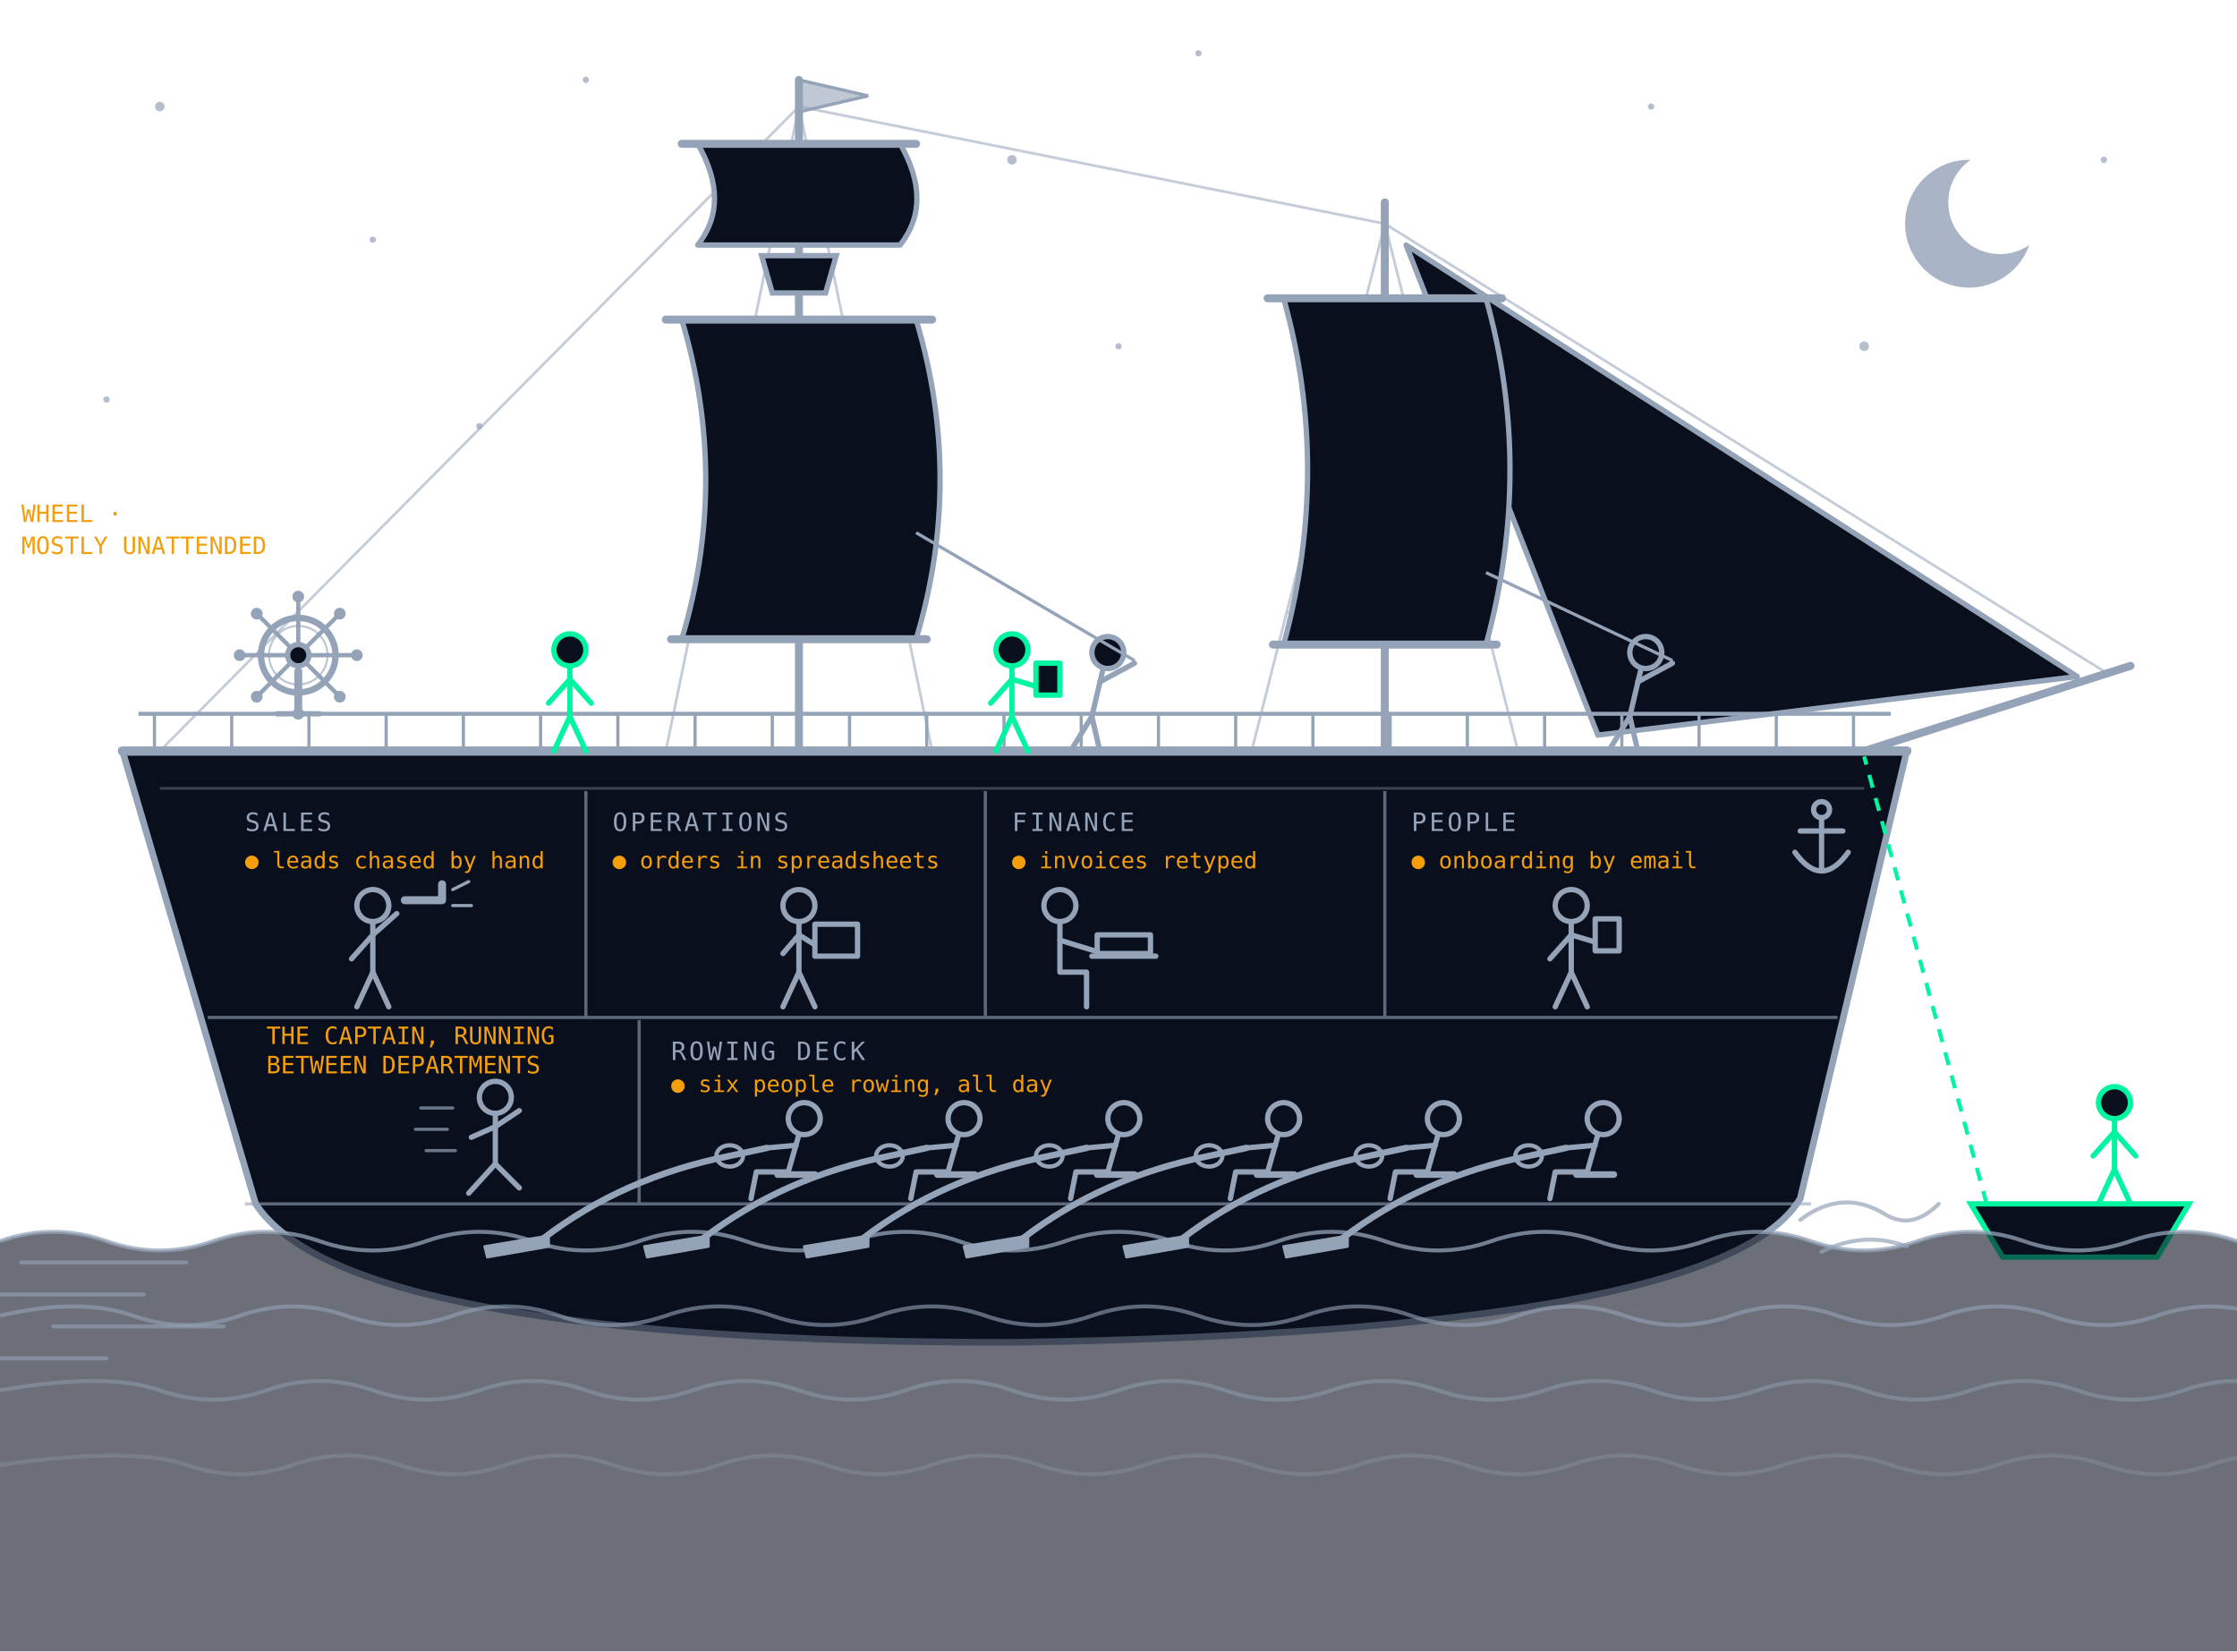
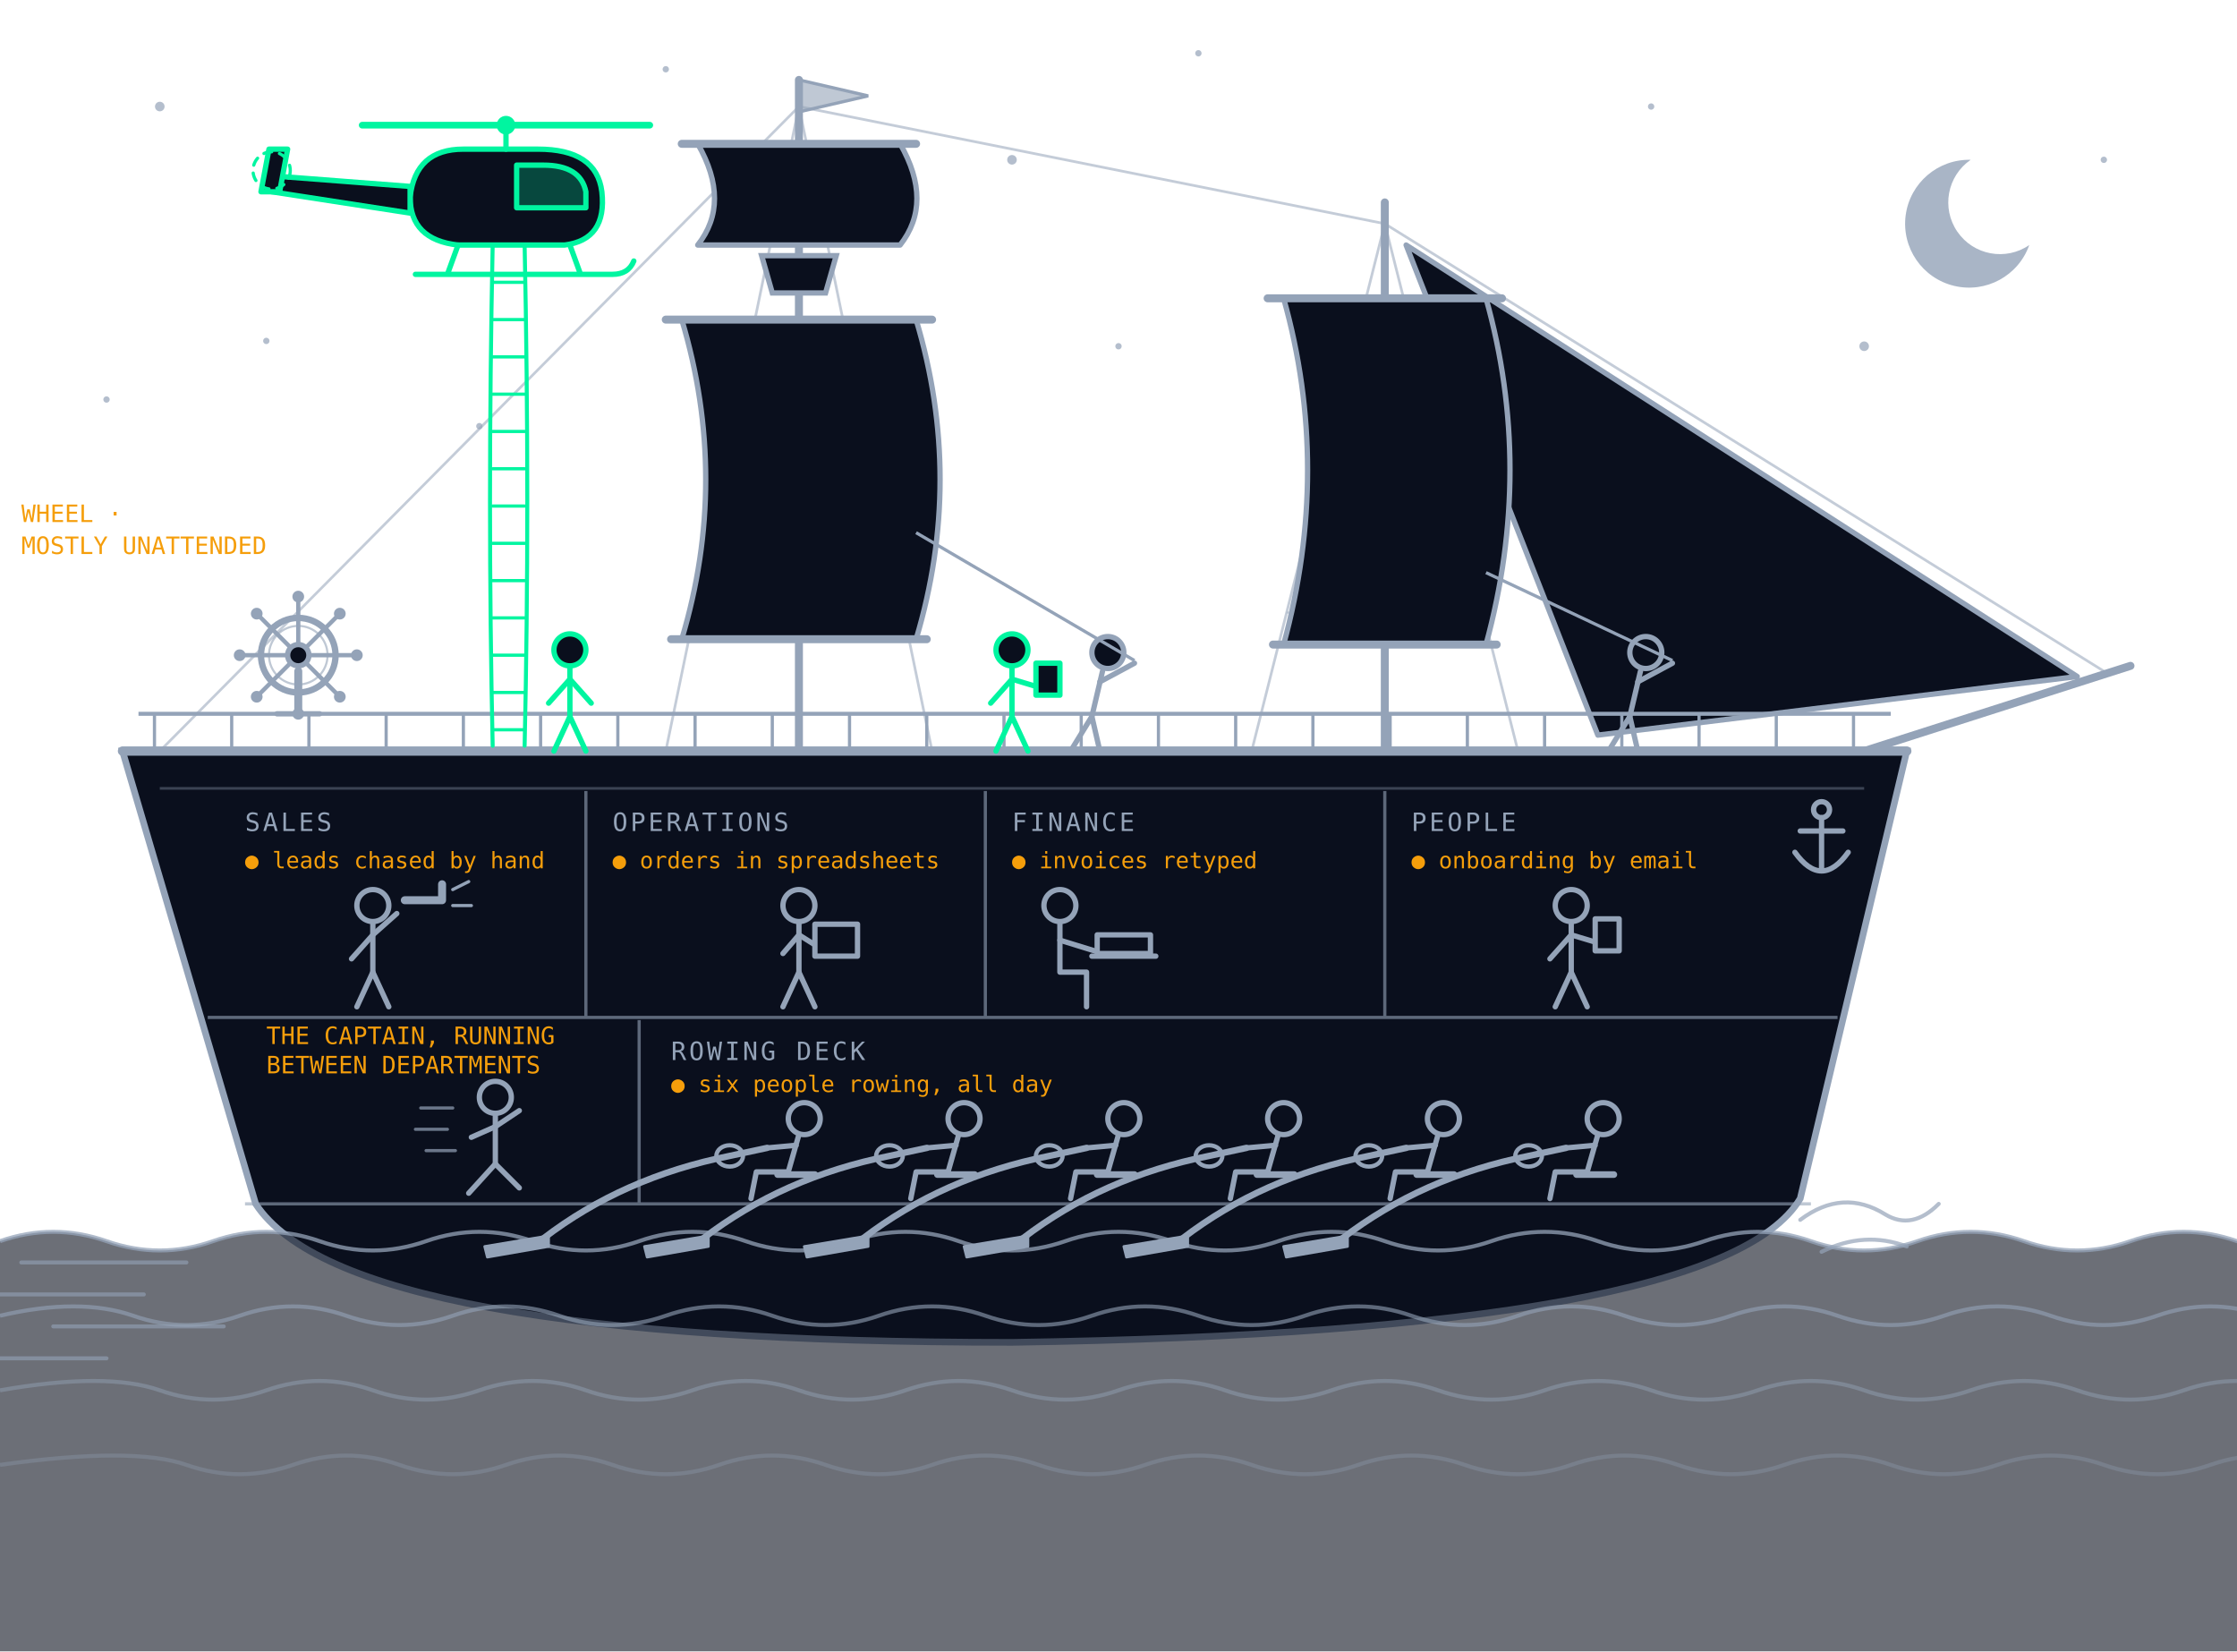
<svg xmlns="http://www.w3.org/2000/svg" viewBox="0 0 840 620" width="840" height="620" fill="none" role="img" aria-label="Our team comes aboard and marks the problems in each department.">
  <g id="stars">
    <g fill="#94A3B8">
      <circle cx="60" cy="40" r="1.8" opacity="0.7" />
-       <circle cx="140" cy="90" r="1.2" opacity="0.7" />
-       <circle cx="220" cy="30" r="1.2" opacity="0.7" />
+       <circle cx="100" cy="128" r="1.2" opacity="0.7" />
+       <circle cx="250" cy="26" r="1.2" opacity="0.7" />
      <circle cx="380" cy="60" r="1.8" opacity="0.7" />
      <circle cx="450" cy="20" r="1.2" opacity="0.7" />
      <circle cx="620" cy="40" r="1.2" opacity="0.7" />
      <circle cx="700" cy="130" r="1.8" opacity="0.7" />
      <circle cx="790" cy="60" r="1.2" opacity="0.7" />
      <circle cx="180" cy="160" r="1.2" opacity="0.7" />
      <circle cx="640" cy="170" r="1.8" opacity="0.7" />
      <circle cx="40" cy="150" r="1.2" opacity="0.7" />
      <circle cx="420" cy="130" r="1.2" opacity="0.7" />
    </g>
  </g>
  <g id="moon">
    <path d="M740 60 a24 24 0 1 0 22 32 a18 18 0 1 1 -22 -32 Z" fill="#94A3B8" opacity="0.8" />
  </g>
  <g id="rigging">
    <g stroke="#94A3B8" stroke-width="1" opacity="0.55">
      <path d="M300 40 L60 282" />
      <path d="M300 40 L250 282 M300 40 L350 282" />
      <path d="M520 84 L470 282 M520 84 L570 282" />
      <path d="M300 40 L520 84" />
      <path d="M520 84 L790 252" />
    </g>
    <g stroke="#94A3B8" stroke-width="0.8" opacity="0.4">
      <path d="M283.5 120 H316.5" />
      <path d="M275.2 160 H324.8" />
      <path d="M266.9 200 H333.1" />
      <path d="M258.7 240 H341.3" />
      <path d="M503.3 150 H536.7" />
      <path d="M493.2 190 H546.8" />
      <path d="M483.1 230 H556.9" />
    </g>
  </g>
  <g id="masts">
    <g stroke="#94A3B8" stroke-width="3" stroke-linecap="round">
      <path d="M300 282 V30" />
      <path d="M520 282 V76" />
      <path d="M700 282 L800 250" />
    </g>
    <path d="M286 96 H314 L310 110 H290 Z" fill="#0A0F1D" stroke="#94A3B8" stroke-width="2" />
  </g>
  <g id="flag-old">
    <path d="M300 30 L326 36 L300 42" fill="#94A3B8" fill-opacity="0.6" stroke="#94A3B8" stroke-width="1.2" />
  </g>
  <g id="jib-sail">
    <path d="M528 92 L780 254 L600 276 Z" fill="#0A0F1D" stroke="#94A3B8" stroke-width="2" stroke-linejoin="round" />
  </g>
  <g id="sails">
    <g fill="#0A0F1D" stroke="#94A3B8" stroke-width="2" stroke-linejoin="round">
      <path d="M256 120 H344 Q362 180 344 240 H256 Q274 180 256 120 Z" />
      <path d="M262 54 H338 Q350.6 76 338 92 H262 Q274.6 76 262 54 Z" />
      <path d="M482 112 H558 Q576 176 558 242 H482 Q500 176 482 112 Z" />
      <path d="M250 120 H350 M256 54 H344 M476 112 H564 M252 240 H348 M478 242 H562" stroke-width="3" stroke-linecap="round" />
    </g>
  </g>
  <g id="hull">
    <path d="M46 282 L716 282 L676 450 Q646 500 380 504 Q130 504 96 452 Z" fill="#0A0F1D" stroke="#94A3B8" stroke-width="2.5" />
    <path d="M46 282 H716" stroke="#94A3B8" stroke-width="3.5" stroke-linecap="round" />
    <path d="M52 268 H710" stroke="#94A3B8" stroke-width="1.5" />
    <g stroke="#94A3B8" stroke-width="1.2">
      <path d="M58 268 V282" />
      <path d="M87 268 V282" />
      <path d="M116 268 V282" />
      <path d="M145 268 V282" />
      <path d="M174 268 V282" />
      <path d="M203 268 V282" />
      <path d="M232 268 V282" />
      <path d="M261 268 V282" />
      <path d="M290 268 V282" />
      <path d="M319 268 V282" />
      <path d="M348 268 V282" />
      <path d="M377 268 V282" />
      <path d="M406 268 V282" />
      <path d="M435 268 V282" />
      <path d="M464 268 V282" />
      <path d="M493 268 V282" />
      <path d="M522 268 V282" />
      <path d="M551 268 V282" />
      <path d="M580 268 V282" />
      <path d="M609 268 V282" />
      <path d="M638 268 V282" />
      <path d="M667 268 V282" />
      <path d="M696 268 V282" />
    </g>
    <path d="M60 296 H700" stroke="#94A3B8" stroke-width="1" opacity="0.35" />
  </g>
  <g id="anchor">
    <g stroke="#94A3B8" stroke-width="2" fill="none" stroke-linecap="round">
      <circle cx="684" cy="304" r="3" />
      <path d="M684 307 V326 M676 312 H692 M674 320 Q684 334 694 320" />
    </g>
  </g>
  <g id="interior">
    <g stroke="#94A3B8" stroke-width="1.2" opacity="0.6">
      <path d="M78 382 H690" />
      <path d="M220 297 V382" />
      <path d="M370 297 V382" />
      <path d="M520 297 V382" />
      <path d="M240 383 V452" />
      <path d="M92 452 H680" />
    </g>
  </g>
  <g id="labels-old">
    <g font-family="IBM Plex Mono, monospace" font-size="9.5" letter-spacing="1" fill="#94A3B8">
      <text x="92" y="312">SALES</text>
      <text x="230" y="312">OPERATIONS</text>
      <text x="380" y="312">FINANCE</text>
      <text x="530" y="312">PEOPLE</text>
      <text x="252" y="398">ROWING DECK</text>
    </g>
  </g>
  <g id="wheel">
    <g stroke="#94A3B8" stroke-linecap="round">
      <path d="M112 268 V252" stroke-width="3" />
      <path d="M104 268 H120" stroke-width="2" />
      <g id="wheel-spin" style="transform-origin:112px 246px">
        <path d="M116.0 246.0 L133.0 246.0" stroke-width="1.6" />
        <circle cx="134.0" cy="246.0" r="2.2" fill="#94A3B8" stroke="none" />
        <path d="M114.8 248.8 L126.8 260.8" stroke-width="1.6" />
        <circle cx="127.6" cy="261.6" r="2.2" fill="#94A3B8" stroke="none" />
        <path d="M112.0 250.0 L112.0 267.0" stroke-width="1.6" />
        <circle cx="112.0" cy="268.0" r="2.2" fill="#94A3B8" stroke="none" />
        <path d="M109.2 248.8 L97.2 260.8" stroke-width="1.6" />
        <circle cx="96.4" cy="261.6" r="2.2" fill="#94A3B8" stroke="none" />
        <path d="M108.0 246.0 L91.0 246.0" stroke-width="1.6" />
        <circle cx="90.0" cy="246.0" r="2.2" fill="#94A3B8" stroke="none" />
        <path d="M109.2 243.2 L97.2 231.2" stroke-width="1.6" />
        <circle cx="96.4" cy="230.4" r="2.2" fill="#94A3B8" stroke="none" />
        <path d="M112.0 242.0 L112.0 225.0" stroke-width="1.6" />
        <circle cx="112.0" cy="224.0" r="2.2" fill="#94A3B8" stroke="none" />
        <path d="M114.8 243.2 L126.8 231.2" stroke-width="1.6" />
        <circle cx="127.6" cy="230.4" r="2.2" fill="#94A3B8" stroke="none" />
        <circle cx="112" cy="246" r="14" fill="none" stroke-width="2.4" />
        <circle cx="112" cy="246" r="11" fill="none" stroke-width="0.8" opacity="0.6" />
      </g>
      <circle cx="112" cy="246" r="4" fill="#0A0F1D" stroke-width="2" />
    </g>
  </g>
  <g id="crew-deck">
    <g stroke="#94A3B8" stroke-width="2" stroke-linecap="round" stroke-linejoin="round" fill="none">
      <circle cx="416" cy="245" r="6" fill="#0A0F1D" />
      <path d="M414 252 L410 269" />
      <path d="M413 256 L426 249" />
      <path d="M410 269 L402 282 M410 269 L413 282" />
    </g>
    <g stroke="#94A3B8" stroke-width="2" stroke-linecap="round" stroke-linejoin="round" fill="none">
      <circle cx="618" cy="245" r="6" fill="#0A0F1D" />
      <path d="M616 252 L612 269" />
      <path d="M615 256 L628 249" />
      <path d="M612 269 L604 282 M612 269 L615 282" />
    </g>
    <g stroke="#94A3B8" stroke-width="1.2">
      <path d="M426 248 L344 200" />
      <path d="M628 248 L558 215" />
    </g>
  </g>
  <g id="crew-rooms-manual">
    <g id="worker-sales">
      <g stroke="#94A3B8" stroke-width="2" stroke-linecap="round" stroke-linejoin="round" fill="none">
        <circle cx="140" cy="340" r="6" fill="#0A0F1D" />
        <path d="M140 347 L140 365" />
        <path d="M140 365 L134 378 M140 365 L146 378" />
        <path d="M132 360 L140 351 L149 343" />
        <path d="M152 338 H166 V332" stroke-width="3" />
        <path d="M170 334 l6 -3 M170 340 l7 0" stroke-width="1.2" />
      </g>
    </g>
    <g id="worker-operations">
      <g stroke="#94A3B8" stroke-width="2" stroke-linecap="round" stroke-linejoin="round" fill="none">
        <circle cx="300" cy="340" r="6" fill="#0A0F1D" />
        <path d="M300 347 L300 365" />
        <path d="M300 365 L294 378 M300 365 L306 378" />
        <path d="M294 358 L300 351 L308 356" />
        <rect x="306" y="347" width="16" height="12" fill="#0A0F1D" />
      </g>
    </g>
    <g id="worker-finance">
      <g stroke="#94A3B8" stroke-width="2" stroke-linecap="round" stroke-linejoin="round" fill="none">
        <circle cx="398" cy="340" r="6" fill="#0A0F1D" />
        <path d="M398 347 L398 365 L408 365 L408 378" />
        <path d="M398 353 L411 357" />
        <path d="M410 359 H434" />
        <rect x="412" y="351" width="20" height="7" fill="#0A0F1D" />
      </g>
    </g>
    <g id="worker-people">
      <g stroke="#94A3B8" stroke-width="2" stroke-linecap="round" stroke-linejoin="round" fill="none">
        <circle cx="590" cy="340" r="6" fill="#0A0F1D" />
        <path d="M590 347 L590 365" />
        <path d="M590 365 L584 378 M590 365 L596 378" />
        <path d="M582 360 L590 351 L600 354" />
        <rect x="599" y="345" width="9" height="12" fill="#0A0F1D" />
      </g>
    </g>
  </g>
  <g id="rowers">
    <g id="rower-1">
      <g stroke="#94A3B8" stroke-width="2" stroke-linecap="round" stroke-linejoin="round" fill="none">
        <circle cx="302" cy="420" r="6" fill="#0A0F1D" />
        <path d="M300 426 L296 440 M296 440 L284 440 L282 450 M299 430 L288 431" />
        <path d="M292 441 H306" stroke-width="2.5" />
      </g>
    </g>
    <g id="rower-2">
      <g stroke="#94A3B8" stroke-width="2" stroke-linecap="round" stroke-linejoin="round" fill="none">
        <circle cx="362" cy="420" r="6" fill="#0A0F1D" />
        <path d="M360 426 L356 440 M356 440 L344 440 L342 450 M359 430 L348 431" />
        <path d="M352 441 H366" stroke-width="2.5" />
      </g>
    </g>
    <g id="rower-3">
      <g stroke="#94A3B8" stroke-width="2" stroke-linecap="round" stroke-linejoin="round" fill="none">
        <circle cx="422" cy="420" r="6" fill="#0A0F1D" />
        <path d="M420 426 L416 440 M416 440 L404 440 L402 450 M419 430 L408 431" />
        <path d="M412 441 H426" stroke-width="2.5" />
      </g>
    </g>
    <g id="rower-4">
      <g stroke="#94A3B8" stroke-width="2" stroke-linecap="round" stroke-linejoin="round" fill="none">
        <circle cx="482" cy="420" r="6" fill="#0A0F1D" />
        <path d="M480 426 L476 440 M476 440 L464 440 L462 450 M479 430 L468 431" />
        <path d="M472 441 H486" stroke-width="2.5" />
      </g>
    </g>
    <g id="rower-5">
      <g stroke="#94A3B8" stroke-width="2" stroke-linecap="round" stroke-linejoin="round" fill="none">
        <circle cx="542" cy="420" r="6" fill="#0A0F1D" />
        <path d="M540 426 L536 440 M536 440 L524 440 L522 450 M539 430 L528 431" />
        <path d="M532 441 H546" stroke-width="2.5" />
      </g>
    </g>
    <g id="rower-6">
      <g stroke="#94A3B8" stroke-width="2" stroke-linecap="round" stroke-linejoin="round" fill="none">
        <circle cx="602" cy="420" r="6" fill="#0A0F1D" />
        <path d="M600 426 L596 440 M596 440 L584 440 L582 450 M599 430 L588 431" />
        <path d="M592 441 H606" stroke-width="2.5" />
      </g>
    </g>
  </g>
  <g id="oar-ports">
    <g stroke="#94A3B8" stroke-width="1.6" fill="#0A0F1D">
      <ellipse cx="274" cy="434" rx="5" ry="4" />
      <ellipse cx="334" cy="434" rx="5" ry="4" />
      <ellipse cx="394" cy="434" rx="5" ry="4" />
      <ellipse cx="454" cy="434" rx="5" ry="4" />
      <ellipse cx="514" cy="434" rx="5" ry="4" />
      <ellipse cx="574" cy="434" rx="5" ry="4" />
    </g>
  </g>
  <g id="captain-running">
    <g stroke="#94A3B8" stroke-width="2" stroke-linecap="round" stroke-linejoin="round" fill="none">
      <circle cx="186" cy="412" r="6" fill="#0A0F1D" />
      <path d="M186 419 L186 437" />
      <path d="M186 437 L176 448 M186 437 L195 446" />
      <path d="M177 427 L186 423 L195 417" />
      <path d="M158 416 H170 M156 424 H168 M160 432 H171" stroke-width="1.2" opacity="0.7" />
    </g>
    <g font-family="IBM Plex Mono, monospace" font-size="9" fill="#F59E0B">
      <text x="100" y="392">THE CAPTAIN, RUNNING</text>
      <text x="100" y="403">BETWEEN DEPARTMENTS</text>
    </g>
  </g>
  <g id="wheel-label-unattended">
    <g font-family="IBM Plex Mono, monospace" font-size="9" fill="#F59E0B">
      <text x="8" y="196">WHEEL ·</text>
      <text x="8" y="208">MOSTLY UNATTENDED</text>
    </g>
  </g>
  <g id="problems">
    <g font-family="IBM Plex Mono, monospace" font-size="8.5" fill="#F59E0B">
      <text id="problem-sales" x="92" y="326">● leads chased by hand</text>
      <text id="problem-operations" x="230" y="326">● orders in spreadsheets</text>
      <text id="problem-finance" x="380" y="326">● invoices retyped</text>
      <text id="problem-people" x="530" y="326">● onboarding by email</text>
      <text id="problem-rowing" x="252" y="410">● six people rowing, all day</text>
    </g>
  </g>
-   <g id="boat">
-     <path d="M740 452 H822 L810 472 H752 Z" fill="#0A0F1D" stroke="#00F5A0" stroke-width="2" />
-     <path id="plank" d="M746 452 L700 284" stroke="#00F5A0" stroke-width="1.5" stroke-dasharray="5 4" />
+   <g id="helicopter">
+     <g transform="matrix(-1 0 0 1 354 0)">
+       <g stroke="#00F5A0" stroke-width="2" stroke-linejoin="round" stroke-linecap="round" fill="#0A0F1D">
+         <path d="M128 72 Q130 56 152 56 H180 Q198 56 200 74 Q200 90 182 92 H142 Q126 90 128 72 Z" />
+         <path d="M134 72 Q136 62 150 62 H160 V78 H134 Z" fill="#00F5A0" fill-opacity="0.25" />
+         <path d="M200 70 L252 66 L252 72 L200 80 Z" />
+         <path d="M246 56 L253 56 L256 72 L249 72 Z" />
+         <path d="M140 92 L136 103 M182 92 L186 103 M124 103 H198 M124 103 q-6 0 -8 -5" fill="none" />
+         <path d="M164 56 V48" fill="none" />
+       </g>
+     </g>
+   </g>
+   <g id="rotor" style="transform-origin:190px 47px">
+     <g stroke="#00F5A0" stroke-linecap="round" fill="none">
+       <path d="M136 47 H244" stroke-width="2.5" />
+       <circle cx="190" cy="47" r="3" fill="#00F5A0" />
+       <circle id="tail-rotor" cx="102" cy="64" r="7" stroke-width="1.2" stroke-dasharray="3 3" style="transform-origin:102px 64px" />
+     </g>
+   </g>
+   <g id="ladder" style="transform-origin:191px 92px">
+     <g stroke="#00F5A0" stroke-linecap="round" fill="none">
+       <path d="M185 92 Q183 190 185 280 M197 92 Q199 190 197 280" stroke-width="1.5" />
+       <g stroke-width="1.2">
+         <path d="M185 106 H197" />
+         <path d="M185 120 H197" />
+         <path d="M185 134 H197" />
+         <path d="M185 148 H197" />
+         <path d="M185 162 H197" />
+         <path d="M185 176 H197" />
+         <path d="M185 190 H197" />
+         <path d="M185 204 H197" />
+         <path d="M185 218 H197" />
+         <path d="M185 232 H197" />
+         <path d="M185 246 H197" />
+         <path d="M185 260 H197" />
+         <path d="M185 274 H197" />
+       </g>
+     </g>
  </g>
  <g id="team">
    <g id="team-1">
+       <g stroke="#00F5A0" stroke-width="2" stroke-linecap="round" stroke-linejoin="round" fill="none">
+         <circle cx="214" cy="244" r="6" fill="#0A0F1D" />
+         <path d="M214 251 L214 269" />
+         <path d="M214 269 L208 282 M214 269 L220 282" />
+         <path d="M206 264 L214 255 L222 264" />
+       </g>
+     </g>
+     <g id="team-2">
      <g stroke="#00F5A0" stroke-width="2" stroke-linecap="round" stroke-linejoin="round" fill="none">
        <circle cx="380" cy="244" r="6" fill="#0A0F1D" />
        <path d="M380 251 L380 269" />
        <path d="M380 269 L374 282 M380 269 L386 282" />
        <path d="M372 264 L380 255 L390 258" />
        <rect x="389" y="249" width="9" height="12" fill="#0A0F1D" />
      </g>
    </g>
-     <g id="team-2">
-       <g stroke="#00F5A0" stroke-width="2" stroke-linecap="round" stroke-linejoin="round" fill="none">
-         <circle cx="214" cy="244" r="6" fill="#0A0F1D" />
-         <path d="M214 251 L214 269" />
-         <path d="M214 269 L208 282 M214 269 L220 282" />
-         <path d="M206 264 L214 255 L222 264" />
-       </g>
-     </g>
-     <g id="team-3">
-       <g stroke="#00F5A0" stroke-width="2" stroke-linecap="round" stroke-linejoin="round" fill="none">
-         <circle cx="794" cy="414" r="6" fill="#0A0F1D" />
-         <path d="M794 421 L794 439" />
-         <path d="M794 439 L788 452 M794 439 L800 452" />
-         <path d="M786 434 L794 425 L802 434" />
-       </g>
-     </g>
  </g>
  <g id="sea-dim">
    <path d="M0 466 Q20 459 40 466 T80 466 Q100 459 120 466 T160 466 Q180 459 200 466 T240 466 Q260 459 280 466 T320 466 Q340 459 360 466 T400 466 Q420 459 440 466 T480 466 Q500 459 520 466 T560 466 Q580 459 600 466 T640 466 Q660 459 680 466 T720 466 Q740 459 760 466 T800 466 Q820 459 840 466 T880 466 V620 H0 Z" fill="#0A0F1D" fill-opacity="0.6" />
  </g>
  <g id="oars">
    <g stroke="#94A3B8" stroke-linecap="round" stroke-linejoin="round">
      <g id="oar-1" style="transform-origin:274px 434px">
        <path d="M288 431 L274 434 Q234 442 204 465" stroke-width="2.4" fill="none" />
        <path d="M206 464 L182 468 L183 472 L206 468 Z" fill="#94A3B8" stroke-width="1" />
      </g>
      <g id="oar-2" style="transform-origin:334px 434px">
        <path d="M348 431 L334 434 Q294 442 264 465" stroke-width="2.4" fill="none" />
        <path d="M266 464 L242 468 L243 472 L266 468 Z" fill="#94A3B8" stroke-width="1" />
      </g>
      <g id="oar-3" style="transform-origin:394px 434px">
        <path d="M408 431 L394 434 Q354 442 324 465" stroke-width="2.4" fill="none" />
        <path d="M326 464 L302 468 L303 472 L326 468 Z" fill="#94A3B8" stroke-width="1" />
      </g>
      <g id="oar-4" style="transform-origin:454px 434px">
        <path d="M468 431 L454 434 Q414 442 384 465" stroke-width="2.4" fill="none" />
        <path d="M386 464 L362 468 L363 472 L386 468 Z" fill="#94A3B8" stroke-width="1" />
      </g>
      <g id="oar-5" style="transform-origin:514px 434px">
        <path d="M528 431 L514 434 Q474 442 444 465" stroke-width="2.4" fill="none" />
        <path d="M446 464 L422 468 L423 472 L446 468 Z" fill="#94A3B8" stroke-width="1" />
      </g>
      <g id="oar-6" style="transform-origin:574px 434px">
        <path d="M588 431 L574 434 Q534 442 504 465" stroke-width="2.4" fill="none" />
        <path d="M506 464 L482 468 L483 472 L506 468 Z" fill="#94A3B8" stroke-width="1" />
      </g>
    </g>
  </g>
  <g id="bow-wave">
    <g stroke="#94A3B8" stroke-width="1.5" fill="none" stroke-linecap="round" opacity="0.7">
      <path d="M676 458 Q692 446 708 456 Q718 462 728 452" />
      <path d="M684 470 Q700 462 716 468" />
    </g>
  </g>
  <g id="wake">
    <g stroke="#94A3B8" stroke-width="1.5" fill="none" stroke-linecap="round" opacity="0.6">
      <path d="M8 474 H70 M0 486 H54 M20 498 H84 M0 510 H40" />
    </g>
  </g>
  <g id="waves">
    <path id="wave-1" d="M0 466 Q20 459 40 466 T80 466 Q100 459 120 466 T160 466 Q180 459 200 466 T240 466 Q260 459 280 466 T320 466 Q340 459 360 466 T400 466 Q420 459 440 466 T480 466 Q500 459 520 466 T560 466 Q580 459 600 466 T640 466 Q660 459 680 466 T720 466 Q740 459 760 466 T800 466 Q820 459 840 466 T880 466" stroke="#94A3B8" stroke-width="1.5" fill="none" opacity="0.75" />
    <path id="wave-2" d="M0 494 Q30 487 50 494 T90 494 Q110 487 130 494 T170 494 Q190 487 210 494 T250 494 Q270 487 290 494 T330 494 Q350 487 370 494 T410 494 Q430 487 450 494 T490 494 Q510 487 530 494 T570 494 Q590 487 610 494 T650 494 Q670 487 690 494 T730 494 Q750 487 770 494 T810 494 Q830 487 850 494 T890 494" stroke="#94A3B8" stroke-width="1.5" fill="none" opacity="0.60" />
    <path id="wave-3" d="M0 522 Q40 515 60 522 T100 522 Q120 515 140 522 T180 522 Q200 515 220 522 T260 522 Q280 515 300 522 T340 522 Q360 515 380 522 T420 522 Q440 515 460 522 T500 522 Q520 515 540 522 T580 522 Q600 515 620 522 T660 522 Q680 515 700 522 T740 522 Q760 515 780 522 T820 522 Q840 515 860 522 T900 522" stroke="#94A3B8" stroke-width="1.5" fill="none" opacity="0.45" />
    <path id="wave-4" d="M0 550 Q50 543 70 550 T110 550 Q130 543 150 550 T190 550 Q210 543 230 550 T270 550 Q290 543 310 550 T350 550 Q370 543 390 550 T430 550 Q450 543 470 550 T510 550 Q530 543 550 550 T590 550 Q610 543 630 550 T670 550 Q690 543 710 550 T750 550 Q770 543 790 550 T830 550 Q850 543 870 550 T910 550" stroke="#94A3B8" stroke-width="1.5" fill="none" opacity="0.30" />
  </g>
</svg>
